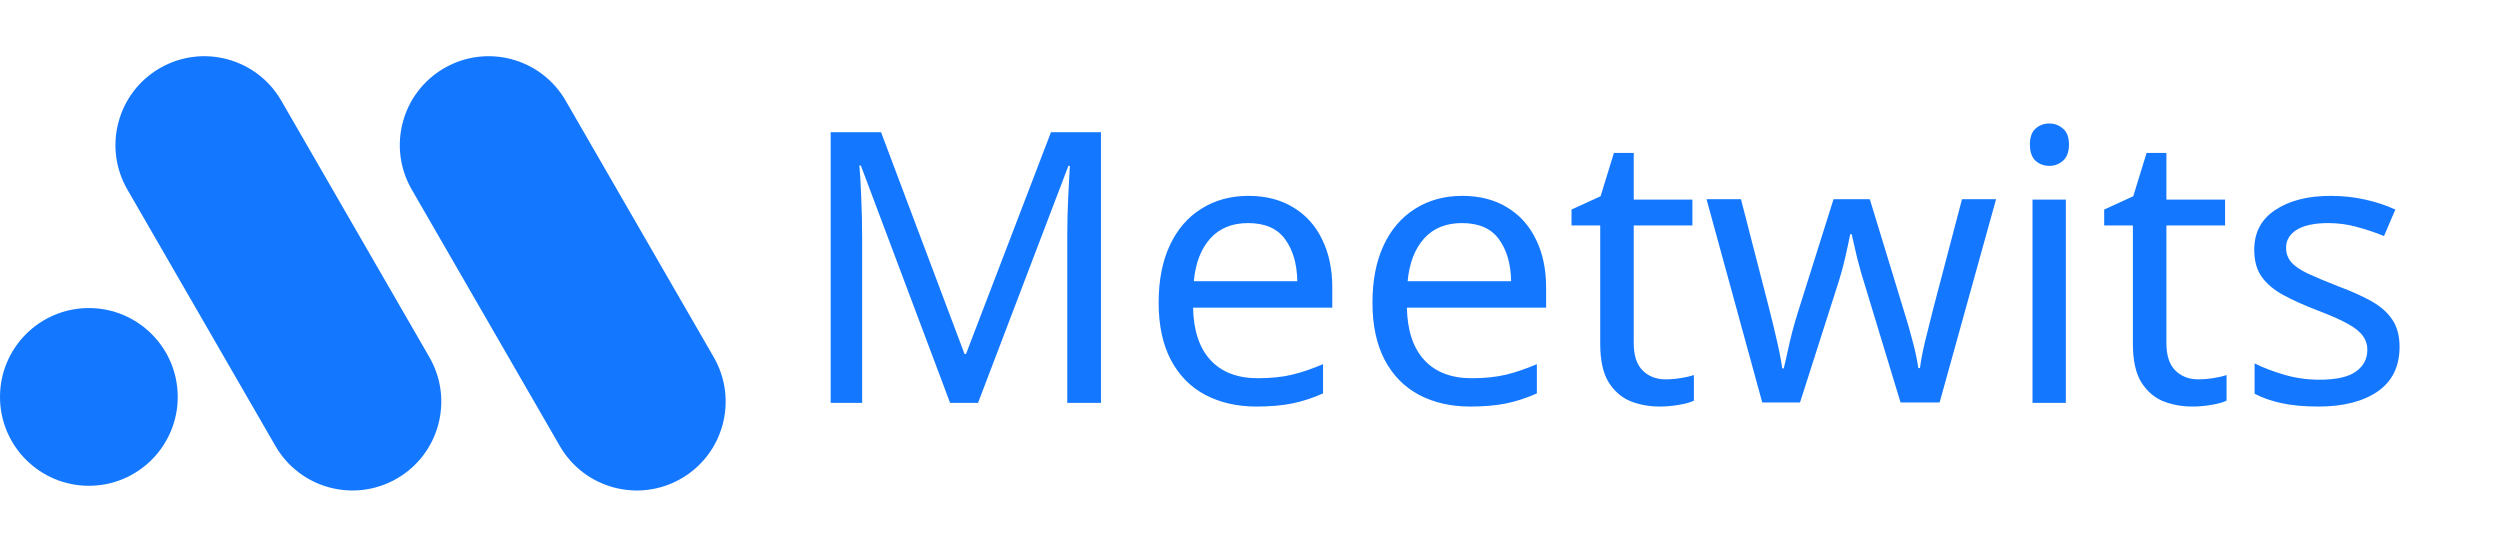
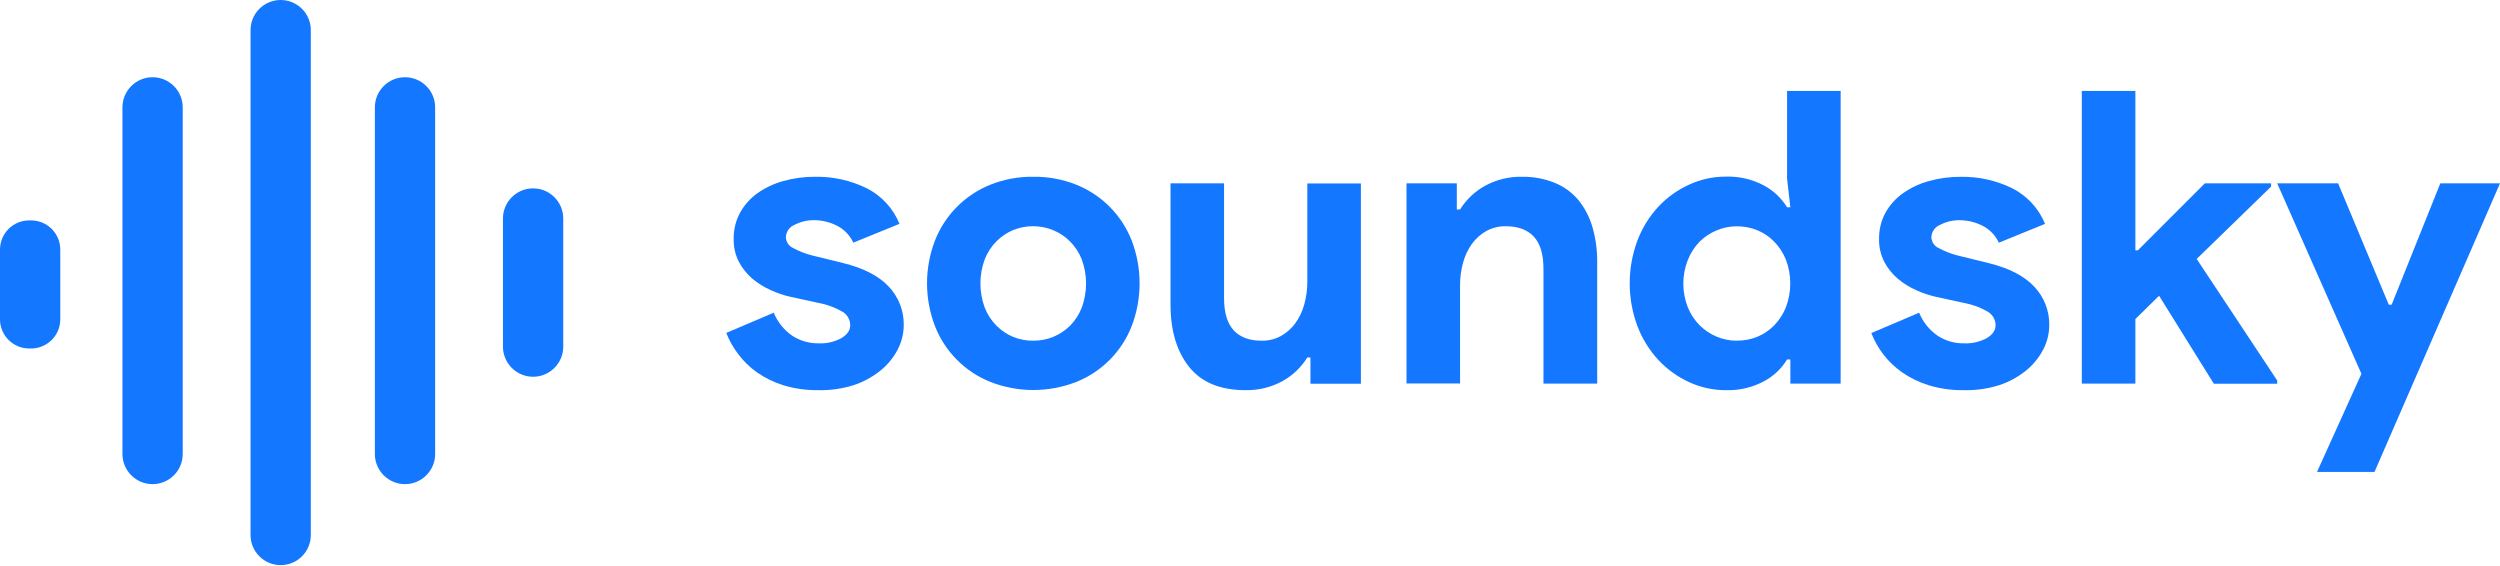
- <svg xmlns="http://www.w3.org/2000/svg" width="211" height="45" viewBox="0 0 211 45">
-   <g id="Group_2" data-name="Group 2" transform="translate(-241 -423)">
-     <text id="Meetwits" transform="translate(308 457)" fill="#1377ff" font-size="32" font-family="Poppins-Medium, Poppins" font-weight="500">
-       <tspan x="0" y="0">Meetwits</tspan>
-     </text>
-     <path id="Path_1" data-name="Path 1" d="M7.5,0h25a7.5,7.5,0,1,1,0,15H7.5a7.5,7.5,0,0,1,0-15Z" transform="translate(284.99 425) rotate(60)" fill="#1377ff" />
-     <circle id="Ellipse_1" data-name="Ellipse 1" cx="7.5" cy="7.5" r="7.5" transform="translate(241 449)" fill="#1377ff" />
-     <path id="Path_1-2" data-name="Path 1" d="M7.5,0h25a7.5,7.5,0,1,1,0,15H7.5a7.5,7.5,0,0,1,0-15Z" transform="translate(260.99 425) rotate(60)" fill="#1377ff" />
+ <svg xmlns="http://www.w3.org/2000/svg" viewBox="0 0 663.57 150">
+   <defs>
+     <style>.cls-1{fill:#1377ff;}</style>
+   </defs>
+   <g id="Layer_2" data-name="Layer 2">
+     <g id="Layer_1-2" data-name="Layer 1">
+       <rect class="cls-1" y="58.5" width="16" height="34" rx="7.75" />
+       <rect class="cls-1" x="32.5" y="20.5" width="16" height="108" rx="8" />
+       <rect class="cls-1" x="66.5" width="16" height="150" rx="8" />
+       <rect class="cls-1" x="99.5" y="20.5" width="16" height="108" rx="8" />
+       <rect class="cls-1" x="133.5" y="50" width="16" height="50" rx="8" />
+       <path class="cls-1" d="M217.2,103.56a30.42,30.42,0,0,1-9.28-1.3,25.69,25.69,0,0,1-7-3.42,22.3,22.3,0,0,1-5-4.88,23.35,23.35,0,0,1-3.15-5.59L205.37,83a13.8,13.8,0,0,0,4.94,6.13,12.45,12.45,0,0,0,6.89,2,11.7,11.7,0,0,0,6.19-1.41q2.28-1.41,2.28-3.36a4.18,4.18,0,0,0-1.9-3.53,19.75,19.75,0,0,0-6.57-2.44l-7.49-1.63A26.45,26.45,0,0,1,204.56,77a20.42,20.42,0,0,1-4.83-3,15.46,15.46,0,0,1-3.58-4.45,12.57,12.57,0,0,1-1.41-6.07,14.13,14.13,0,0,1,1.68-7A15.64,15.64,0,0,1,201,51.32a22,22,0,0,1,6.88-3.26,30.68,30.68,0,0,1,8.52-1.14,29.88,29.88,0,0,1,13.56,3,18.36,18.36,0,0,1,8.79,9.49l-12.26,5a9.4,9.4,0,0,0-4.45-4.56,13.52,13.52,0,0,0-5.86-1.41,10.91,10.91,0,0,0-5.31,1.25,3.66,3.66,0,0,0-2.28,3.2,3.27,3.27,0,0,0,1.9,2.93,21.26,21.26,0,0,0,5.15,2l8.14,2q8.15,2,12.1,6.24a14.45,14.45,0,0,1,4,10.14,14.15,14.15,0,0,1-1.63,6.62,17.66,17.66,0,0,1-4.61,5.59,22.6,22.6,0,0,1-7.16,3.85A28.92,28.92,0,0,1,217.2,103.56Z" />
+       <path class="cls-1" d="M274.27,46.92A29.62,29.62,0,0,1,285.61,49a26.3,26.3,0,0,1,14.76,14.81,31.8,31.8,0,0,1,0,22.78,26.22,26.22,0,0,1-14.76,14.81,31.39,31.39,0,0,1-22.68,0,26.24,26.24,0,0,1-14.75-14.81,31.66,31.66,0,0,1,0-22.78A26.32,26.32,0,0,1,262.93,49,29.62,29.62,0,0,1,274.27,46.92Zm0,43.51a13.84,13.84,0,0,0,5.26-1,13.59,13.59,0,0,0,4.51-3,14.19,14.19,0,0,0,3.09-4.78,18.53,18.53,0,0,0,0-12.8A14.14,14.14,0,0,0,284,64.07a13.47,13.47,0,0,0-4.51-3,14.1,14.1,0,0,0-10.58,0,13.49,13.49,0,0,0-4.44,3,14,14,0,0,0-3.1,4.77,18.53,18.53,0,0,0,0,12.8,14.06,14.06,0,0,0,3.1,4.78,13.61,13.61,0,0,0,4.44,3A13.78,13.78,0,0,0,274.27,90.43Z" />
+       <path class="cls-1" d="M347.83,94.88H347a18,18,0,0,1-6.72,6.35,19.73,19.73,0,0,1-9.66,2.33q-10.08,0-15-6.18t-4.93-16.5V48.66h14.21V79.15q0,5.75,2.55,8.52t7.43,2.76A10.3,10.3,0,0,0,340,89.18a12.17,12.17,0,0,0,3.8-3.36,15.3,15.3,0,0,0,2.38-5A22.15,22.15,0,0,0,347,74.7v-26h14.22v53.16H347.83Z" />
+       <path class="cls-1" d="M386.68,55.6h.86a18.07,18.07,0,0,1,6.73-6.34,19.62,19.62,0,0,1,9.66-2.34,22.3,22.3,0,0,1,8.79,1.63A16.06,16.06,0,0,1,419,53.16a20.34,20.34,0,0,1,3.69,7.16,32.45,32.45,0,0,1,1.25,9.28v32.22H409.68V71.34q0-5.76-2.55-8.52t-7.43-2.77a10.37,10.37,0,0,0-5.16,1.25,12.06,12.06,0,0,0-3.8,3.36,15.39,15.39,0,0,0-2.38,5,22.15,22.15,0,0,0-.82,6.13v26H373.33V48.66h13.35Z" />
+       <path class="cls-1" d="M475.21,95.42h-.87a16.09,16.09,0,0,1-6.07,5.75,20.1,20.1,0,0,1-10.2,2.39,23,23,0,0,1-9.71-2.12,26,26,0,0,1-8.14-5.85,27.77,27.77,0,0,1-5.59-9,32.52,32.52,0,0,1,0-22.78,27.73,27.73,0,0,1,5.59-9A25.82,25.82,0,0,1,448.36,49a23,23,0,0,1,9.71-2.12,20.1,20.1,0,0,1,10.2,2.39,16.17,16.17,0,0,1,6.07,5.75h.87l-.87-7.59V24.14h14.22v77.68H475.21Zm-14.21-5a14.14,14.14,0,0,0,5.37-1,13.45,13.45,0,0,0,4.5-3A15,15,0,0,0,474,81.64a17.81,17.81,0,0,0,0-12.8,14.91,14.91,0,0,0-3.15-4.77,13.33,13.33,0,0,0-4.5-3,14.33,14.33,0,0,0-5.37-1,13.46,13.46,0,0,0-5.37,1.09,14.21,14.21,0,0,0-4.51,3A14.88,14.88,0,0,0,448,69a17.09,17.09,0,0,0,0,12.58,14.66,14.66,0,0,0,3.14,4.78,14.41,14.41,0,0,0,4.51,3A13.63,13.63,0,0,0,461,90.43Z" />
+       <path class="cls-1" d="M521.22,103.56a30.33,30.33,0,0,1-9.28-1.3,25.55,25.55,0,0,1-7.05-3.42A22.35,22.35,0,0,1,499.84,94a23.65,23.65,0,0,1-3.14-5.59L509.39,83a13.73,13.73,0,0,0,4.94,6.13,12.42,12.42,0,0,0,6.89,2,11.68,11.68,0,0,0,6.18-1.41q2.28-1.41,2.28-3.36a4.18,4.18,0,0,0-1.9-3.53,19.68,19.68,0,0,0-6.56-2.44l-7.49-1.63A26.23,26.23,0,0,1,508.58,77a20,20,0,0,1-4.83-3,15.3,15.3,0,0,1-3.58-4.45,12.57,12.57,0,0,1-1.41-6.07,14.13,14.13,0,0,1,1.68-7,15.72,15.72,0,0,1,4.61-5.15,22.08,22.08,0,0,1,6.89-3.26,30.68,30.68,0,0,1,8.52-1.14,29.91,29.91,0,0,1,13.56,3,18.36,18.36,0,0,1,8.79,9.49l-12.26,5a9.48,9.48,0,0,0-4.45-4.56,13.55,13.55,0,0,0-5.86-1.41,10.92,10.92,0,0,0-5.32,1.25,3.66,3.66,0,0,0-2.28,3.2,3.29,3.29,0,0,0,1.9,2.93,21.52,21.52,0,0,0,5.16,2l8.13,2q8.14,2,12.1,6.24a14.45,14.45,0,0,1,4,10.14,14.15,14.15,0,0,1-1.63,6.62,17.66,17.66,0,0,1-4.61,5.59,22.49,22.49,0,0,1-7.16,3.85A28.81,28.81,0,0,1,521.22,103.56Z" />
+       <path class="cls-1" d="M552.57,24.14h14.22V66.45h.65l17.79-17.79h17.58v.87l-19.75,19.2L604.43,101v.86H587.62L573.08,78.5l-6.29,6.18v17.14H552.57Z" />
+       <path class="cls-1" d="M626.79,99.22,604.43,48.66H620.6l13.45,32.22h.76l12.92-32.22h15.84l-33.31,76.6H615Z" />
+     </g>
  </g>
</svg>
